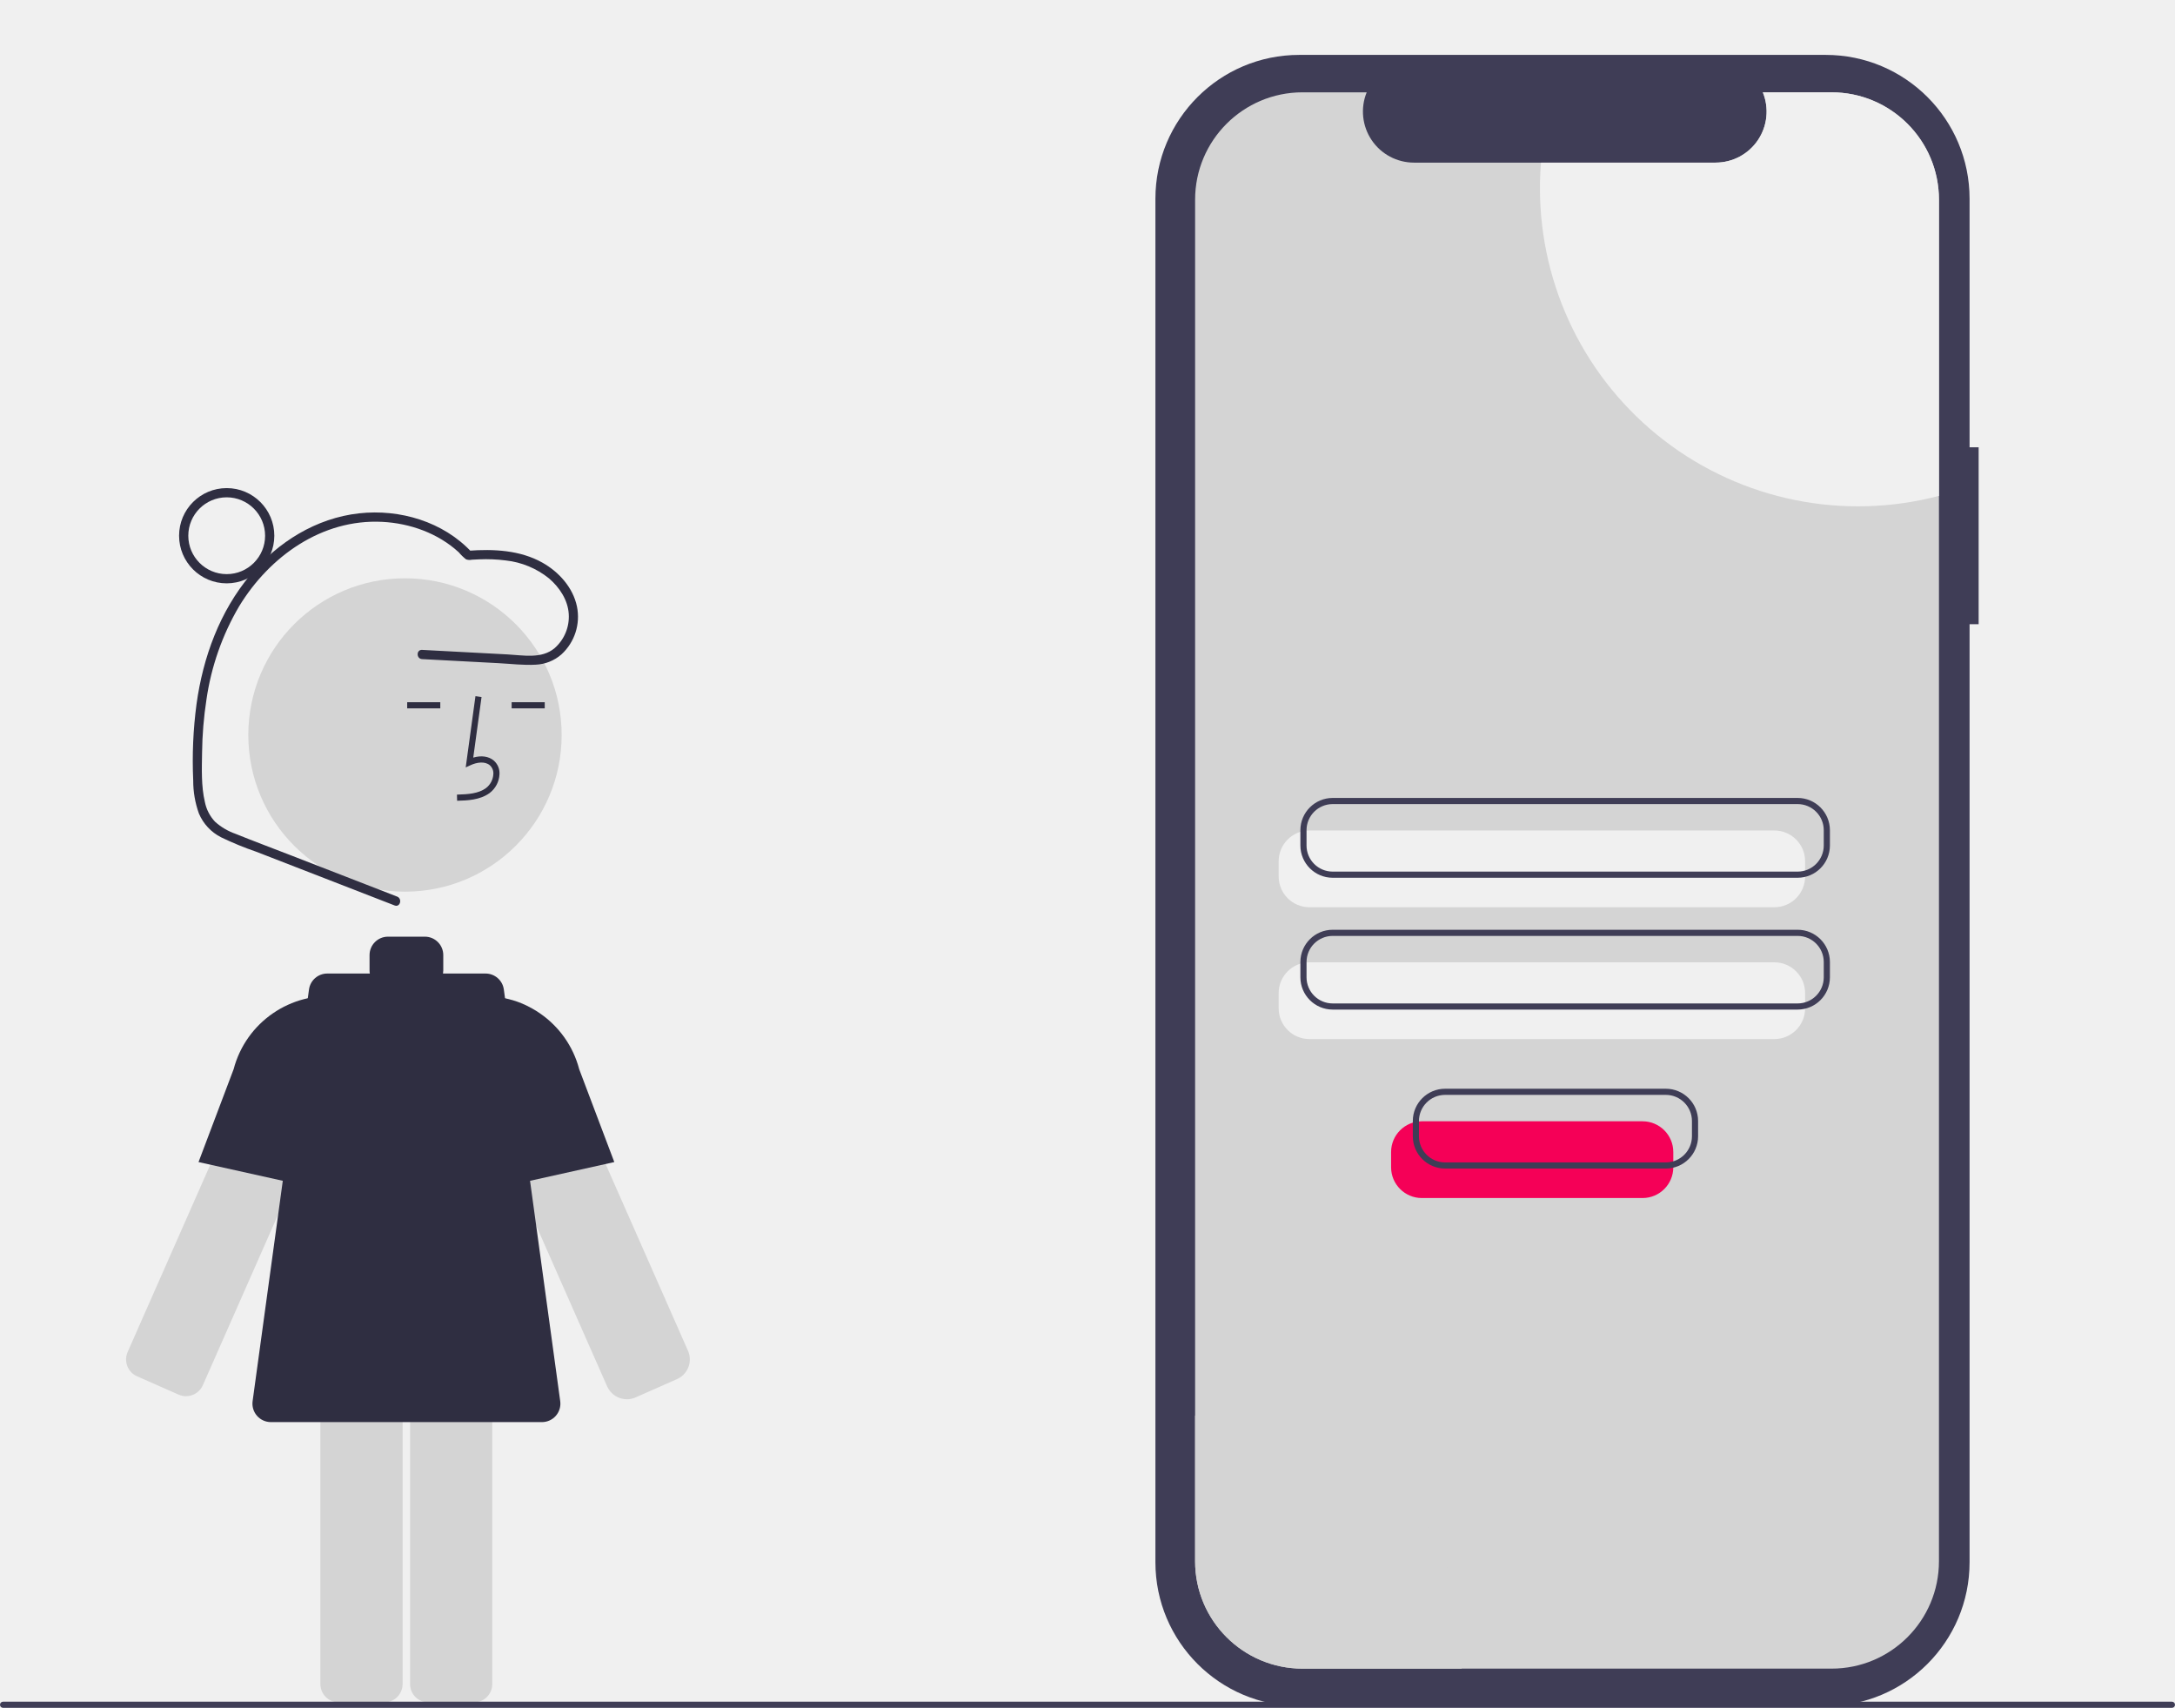
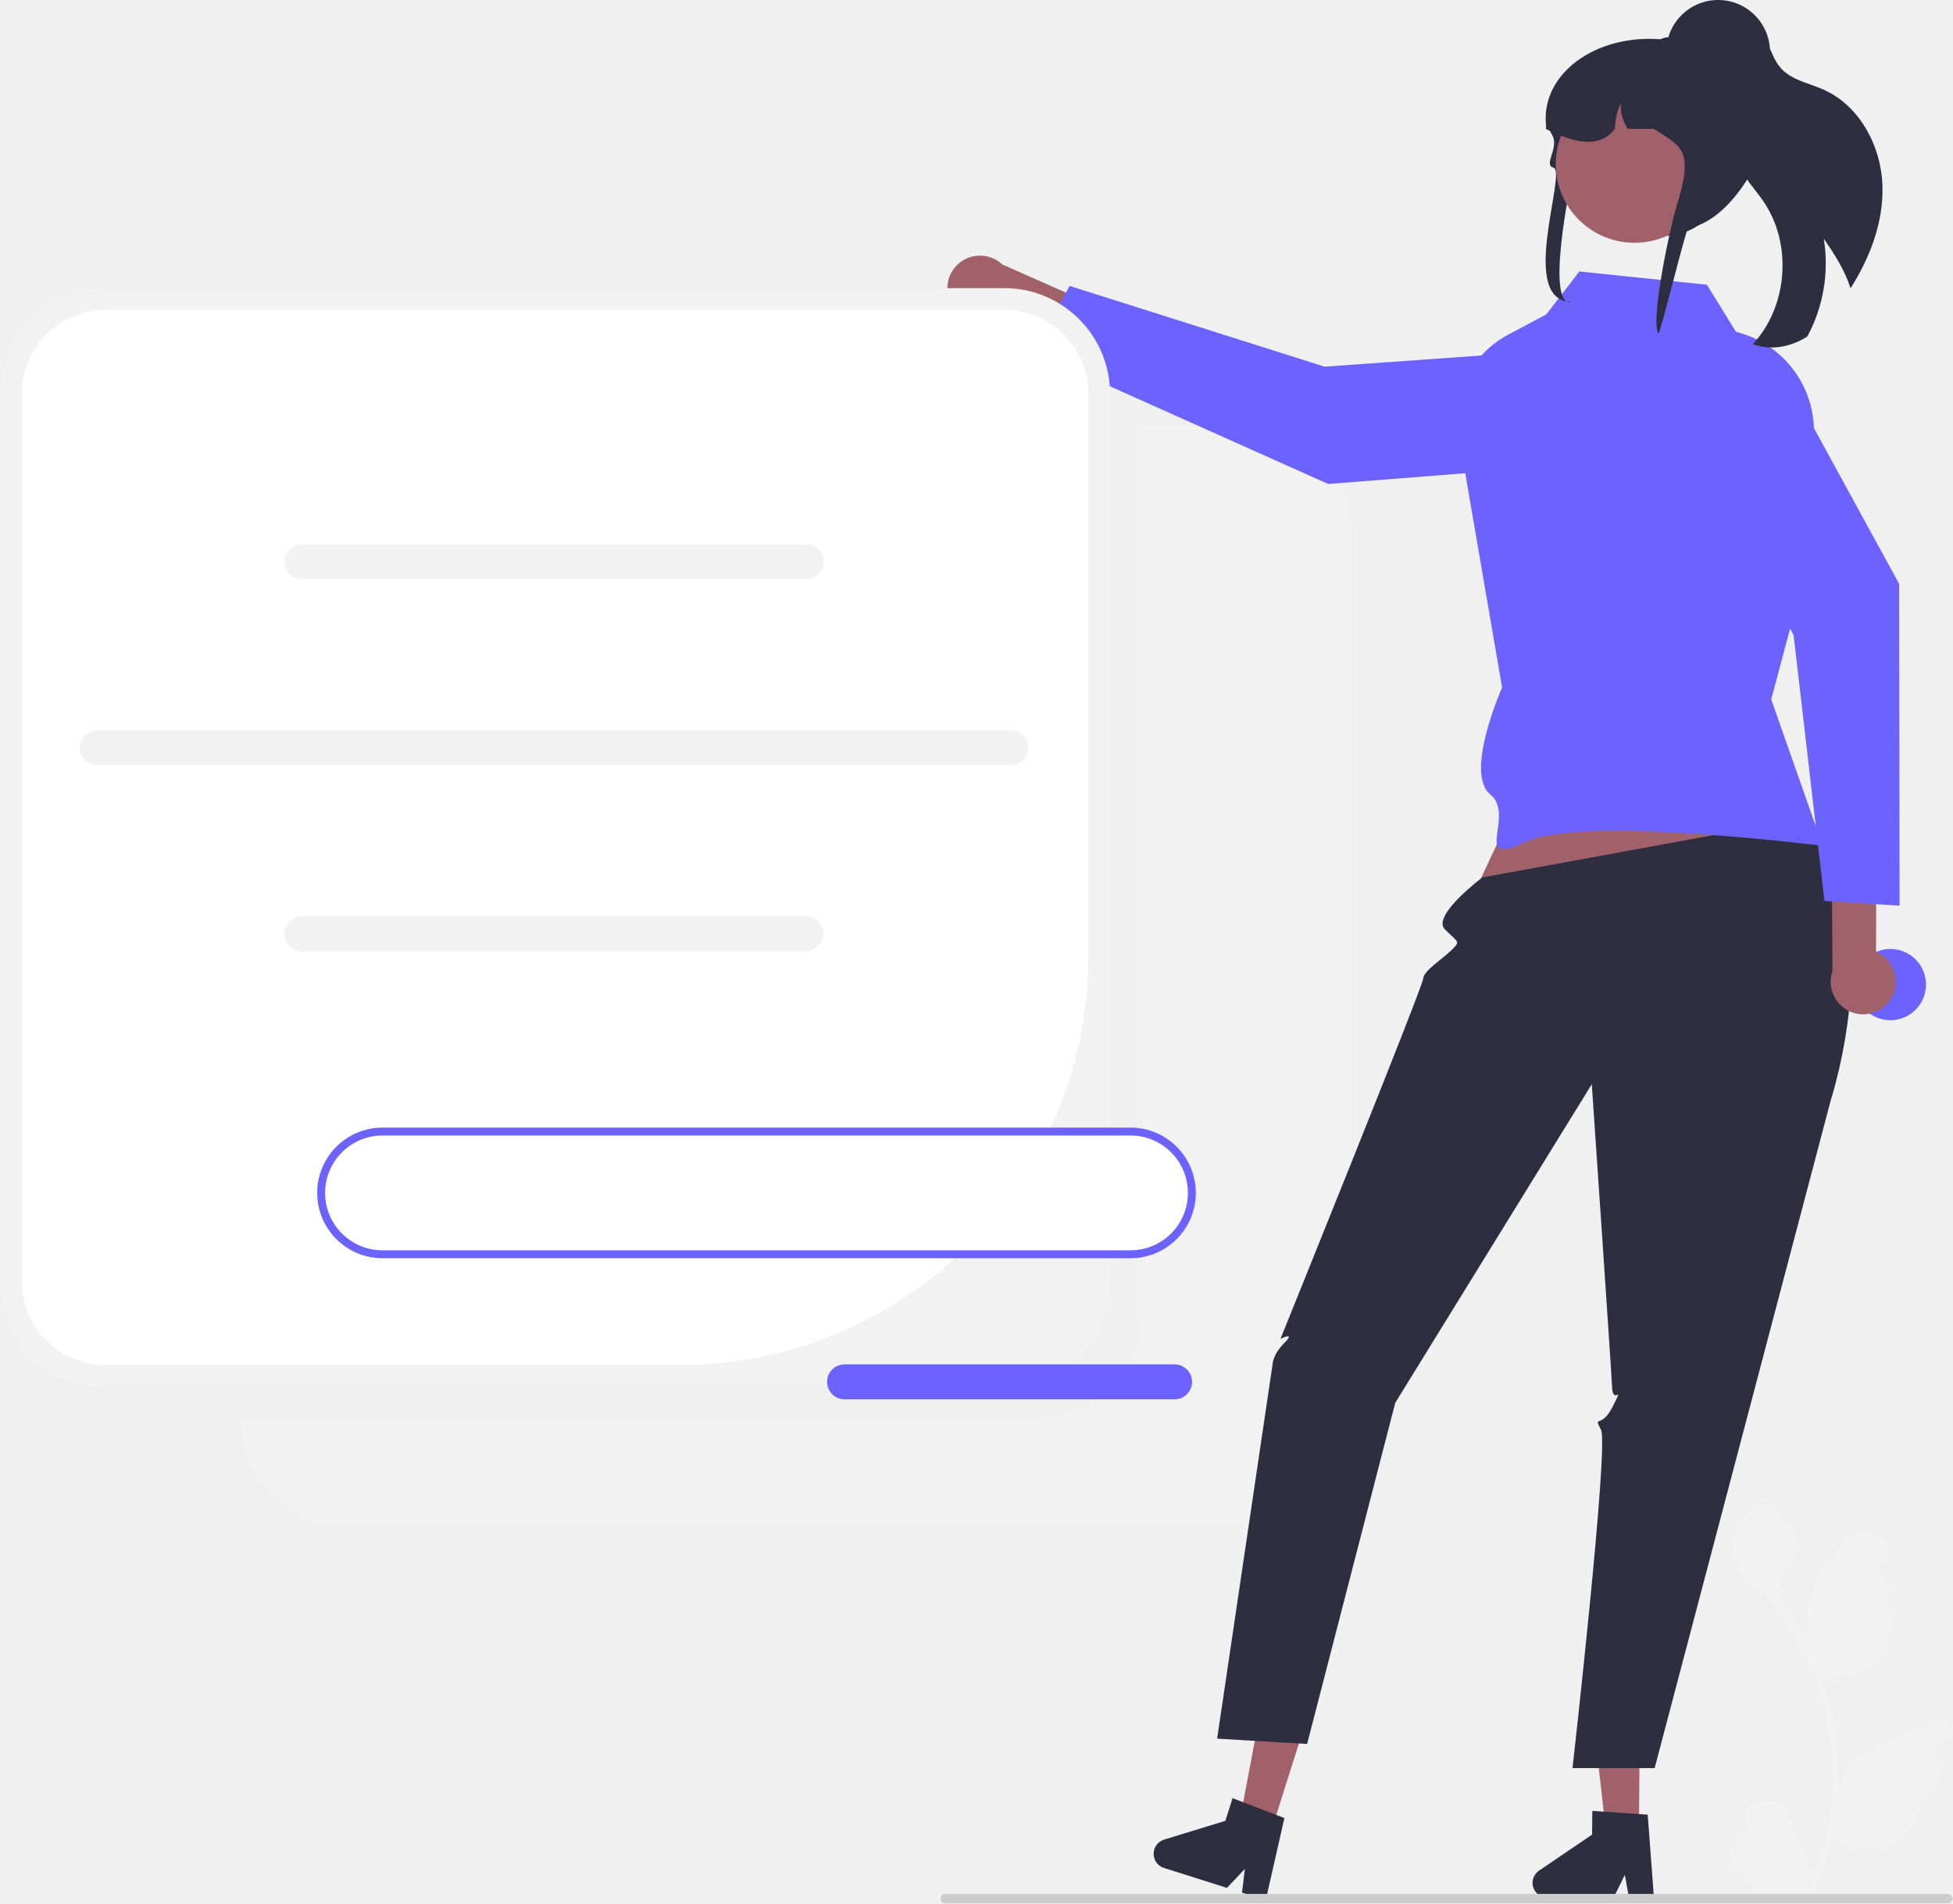
- <svg xmlns="http://www.w3.org/2000/svg" data-name="Layer 1" width="708" height="555.867" viewBox="0 0 708 555.867">
-   <path id="b10fb2cf-c586-4c5f-9fbf-e678f5ffa3db-62" data-name="Path 133" d="M890.465,679.515a211.722,211.722,0,0,1-46.196,37.27c-.392.241-.79.467-1.189.7l-27.639-24.463c.29-.27.612-.572.958-.905C836.992,672.563,939.229,535.838,946.042,502.544,945.572,505.317,952.189,614.094,890.465,679.515Z" transform="translate(-246 -172.0663)" fill="#f0f0f0" />
-   <path id="a32c10c7-75df-4179-a648-6a8d2a687209-63" data-name="Path 134" d="M849.602,721.505c-.523.125-1.054.241-1.588.348l-20.735-18.353c.405-.141.879-.309,1.42-.496,8.897-3.15,35.394-12.66,61.764-23.492,28.334-11.644,56.533-24.8,62.598-33.227C951.76,648.244,911.686,707.622,849.602,721.505Z" transform="translate(-246 -172.0663)" fill="#f0f0f0" />
-   <path d="M890.082,317.646h-2.953V236.753a46.819,46.819,0,0,0-46.819-46.819H668.926a46.819,46.819,0,0,0-46.819,46.819v443.789a46.819,46.819,0,0,0,46.819,46.819H840.31a46.819,46.819,0,0,0,46.819-46.819V375.228h2.953Z" transform="translate(-246 -172.0663)" fill="#3f3d56" />
-   <path d="M877.163,237.074V680.217a34.957,34.957,0,0,1-34.969,34.957H669.984a34.954,34.954,0,0,1-34.957-34.957V237.074a34.954,34.954,0,0,1,34.957-34.957h20.898a16.619,16.619,0,0,0,15.383,22.88h98.181a16.601,16.601,0,0,0,15.384-22.88H842.193A34.957,34.957,0,0,1,877.163,237.074Z" transform="translate(-246 -172.0663)" fill="#d4d4d4" />
-   <path d="M823.595,467.355H672.228a10.011,10.011,0,0,1-10-10v-4.978a10.011,10.011,0,0,1,10-10h151.367a10.011,10.011,0,0,1,10,10v4.978A10.011,10.011,0,0,1,823.595,467.355Z" transform="translate(-246 -172.0663)" fill="#f0f0f0" />
-   <path d="M823.595,510.262H672.228a10.011,10.011,0,0,1-10-10v-4.978a10.011,10.011,0,0,1,10-10h151.367a10.011,10.011,0,0,1,10,10v4.978A10.011,10.011,0,0,1,823.595,510.262Z" transform="translate(-246 -172.0663)" fill="#f0f0f0" />
-   <path d="M831.166,457.759H679.8a10.512,10.512,0,0,1-10.5-10.5v-4.978a10.512,10.512,0,0,1,10.5-10.5h151.367a10.512,10.512,0,0,1,10.5,10.5v4.978A10.512,10.512,0,0,1,831.166,457.759Zm-151.367-23.978a8.51,8.51,0,0,0-8.5,8.5v4.978a8.51,8.51,0,0,0,8.5,8.5h151.367a8.51,8.51,0,0,0,8.5-8.5v-4.978a8.51,8.51,0,0,0-8.5-8.5Z" transform="translate(-246 -172.0663)" fill="#3f3d56" />
-   <path d="M831.166,500.666H679.8a10.512,10.512,0,0,1-10.5-10.5V485.189a10.512,10.512,0,0,1,10.5-10.5h151.367a10.512,10.512,0,0,1,10.5,10.5v4.978A10.512,10.512,0,0,1,831.166,500.666ZM679.8,476.689a8.51,8.51,0,0,0-8.5,8.5v4.978a8.51,8.51,0,0,0,8.5,8.5h151.367a8.51,8.51,0,0,0,8.5-8.5V485.189a8.51,8.51,0,0,0-8.5-8.5Z" transform="translate(-246 -172.0663)" fill="#3f3d56" />
-   <path d="M877.163,237.074V333.464A103.539,103.539,0,0,1,747.28,233.389q0-4.24.341-8.392h56.826a16.601,16.601,0,0,0,15.384-22.88H842.193A34.957,34.957,0,0,1,877.163,237.074Z" transform="translate(-246 -172.0663)" fill="#f0f0f0" />
-   <path d="M722.041,709.154c0,2.032-.076,4.038-.24,6.02H669.984a34.954,34.954,0,0,1-34.957-34.957v-47.4a77.073,77.073,0,0,1,87.013,76.337Z" transform="translate(-246 -172.0663)" fill="#d4d4d4" />
-   <path d="M304.121,625.985a6.007,6.007,0,0,0,7.911-3.067l46.679-105.794a13.379,13.379,0,0,0-17.077-17.876h-0a13.199,13.199,0,0,0-6.75,5.78,13.649,13.649,0,0,0-.654,1.293l-46.679,105.794a6,6,0,0,0,3.067,7.912Z" transform="translate(-246 -172.0663)" fill="#d4d4d4" />
-   <path d="M356.795,560.557l-46.172-10.261,11.428-30.232a31.95,31.95,0,0,1,34.299-23.628l.445.049Z" transform="translate(-246 -172.0663)" fill="#2f2e41" />
-   <path d="M450.055,627.498a7.028,7.028,0,0,1-6.412-4.177L396.964,517.527a14.381,14.381,0,0,1,25.609-12.997v-0a14.618,14.618,0,0,1,.703,1.388l46.679,105.794a7,7,0,0,1-3.579,9.23l-13.961,6.16-.007-.016A6.944,6.944,0,0,1,450.055,627.498Z" transform="translate(-246 -172.0663)" fill="#d4d4d4" />
-   <path d="M385.485,591.169a6.007,6.007,0,0,0-6,6V720.183a6.007,6.007,0,0,0,6,6H400.245a6.007,6.007,0,0,0,6-6V597.169a6.007,6.007,0,0,0-6-6Z" transform="translate(-246 -172.0663)" fill="#d4d4d4" />
-   <path d="M356.293,591.169a6.007,6.007,0,0,0-6,6V720.183a6.007,6.007,0,0,0,6,6h14.76a6.007,6.007,0,0,0,6-6V597.169a6.007,6.007,0,0,0-6-6Z" transform="translate(-246 -172.0663)" fill="#d4d4d4" />
-   <circle cx="131.828" cy="239.224" r="51" fill="#d4d4d4" />
-   <path d="M394.8,432.699c3.306-.092,7.42-.207,10.59-2.522a8.133,8.133,0,0,0,3.2-6.073,5.471,5.471,0,0,0-1.86-4.493c-1.656-1.399-4.073-1.727-6.678-.961l2.699-19.726-1.981-.271L397.596,421.843l1.655-.759c1.918-.88,4.552-1.328,6.188.055a3.515,3.515,0,0,1,1.153,2.896,6.147,6.147,0,0,1-2.381,4.528c-2.467,1.802-5.746,2.034-9.466,2.138Z" transform="translate(-246 -172.0663)" fill="#2f2e41" />
-   <rect x="166.55" y="228.559" width="10.772" height="2" fill="#2f2e41" />
-   <rect x="132.55" y="228.559" width="10.772" height="2" fill="#2f2e41" />
-   <path d="M428.362,628.119l-18.356-134a6,6,0,0,0-5.945-5.186H390.205a6.025,6.025,0,0,0,.09-1v-5a6,6,0,0,0-6-6h-12a6,6,0,0,0-6,6v5a6.025,6.025,0,0,0,.09,1H352.53a6,6,0,0,0-5.945,5.186l-18.356,134a6,6,0,0,0,5.944,6.814h88.244A6,6,0,0,0,428.362,628.119Z" transform="translate(-246 -172.0663)" fill="#2f2e41" />
-   <path d="M399.795,560.557V496.486l.445-.049a31.961,31.961,0,0,1,34.315,23.68l11.411,30.18Z" transform="translate(-246 -172.0663)" fill="#2f2e41" />
-   <path d="M375.26,463.882l-35.275-13.692c-5.768-2.239-11.569-4.41-17.307-6.726a19.726,19.726,0,0,1-6.662-3.926,13.09,13.09,0,0,1-3.321-6.427c-1.223-5.171-1.002-10.825-.915-16.102a122.699,122.699,0,0,1,1.422-17.241,83.286,83.286,0,0,1,10.65-30.38c9.893-16.232,26.937-28.444,46.543-27.469,9.077.451,18.206,3.708,24.949,9.914a15.751,15.751,0,0,0,2.355,2.282,3.268,3.268,0,0,0,1.876.126q1.234-.079,2.471-.121a51.043,51.043,0,0,1,8.566.359,27.121,27.121,0,0,1,14.13,5.867c3.37,2.899,6.112,6.992,6.395,11.54a13.66,13.66,0,0,1-4.614,11.151c-4.209,3.547-10.213,2.3-15.261,2.033l-18.494-.98-9.37-.496c-1.929-.102-1.924,2.898,0,3l24.905,1.319c4.002.212,8.127.732,12.132.492a13.574,13.574,0,0,0,8.333-3.352,16.628,16.628,0,0,0,5.037-15.601c-1.284-6.138-5.852-11.215-11.207-14.235-7.286-4.11-15.988-4.504-24.141-3.896l1.061.439c-9.222-9.898-23.349-14.077-36.61-12.615-14.002,1.544-26.456,9.356-35.404,20.038-9.976,11.909-15.413,26.76-17.527,42.03a139.839,139.839,0,0,0-1.082,24.88,31.35,31.35,0,0,0,1.852,10.751,15.39,15.39,0,0,0,7.225,7.746,103.398,103.398,0,0,0,11.468,4.711L342.436,454.344l25.528,9.909,6.498,2.522c1.801.699,2.581-2.201.798-2.893Z" transform="translate(-246 -172.0663)" fill="#2f2e41" />
-   <path d="M319.795,361.934a15.5,15.5,0,1,1,15.5-15.5A15.517,15.517,0,0,1,319.795,361.934Zm0-28a12.5,12.5,0,1,0,12.5,12.5A12.514,12.514,0,0,0,319.795,333.934Z" transform="translate(-246 -172.0663)" fill="#2f2e41" />
-   <rect x="528.177" y="440.815" width="42.237" height="42.237" transform="translate(147.6141 -410.7547) rotate(37.40978)" fill="#f0f0f0" />
-   <path d="M389.295,228.934a33.949,33.949,0,0,1,27.277,13.702l19.59-25.614-58.779-44.956-44.956,58.779,25.333,19.376A34.003,34.003,0,0,1,389.295,228.934Z" transform="translate(-246 -172.0663)" fill="#f0f0f0" />
-   <path d="M953,727.934H247a1,1,0,0,1,0-2H953a1,1,0,0,1,0,2Z" transform="translate(-246 -172.0663)" fill="#3f3d56" />
-   <path d="M780.687,562.003H708.825a10.011,10.011,0,0,1-10-10v-4.978a10.011,10.011,0,0,1,10-10h71.862a10.011,10.011,0,0,1,10,10v4.978A10.011,10.011,0,0,1,780.687,562.003Z" transform="translate(-246 -172.0663)" fill="#f50057" />
-   <path d="M788.259,552.407H716.397a10.512,10.512,0,0,1-10.5-10.5v-4.978a10.512,10.512,0,0,1,10.5-10.5h71.862a10.512,10.512,0,0,1,10.5,10.5v4.978A10.512,10.512,0,0,1,788.259,552.407Zm-71.862-23.978a8.51,8.51,0,0,0-8.5,8.5v4.978a8.51,8.51,0,0,0,8.5,8.5h71.862a8.51,8.51,0,0,0,8.5-8.5v-4.978a8.51,8.51,0,0,0-8.5-8.5Z" transform="translate(-246 -172.0663)" fill="#3f3d56" />
+ <svg xmlns="http://www.w3.org/2000/svg" data-name="Layer 1" width="493.461" height="480.848" viewBox="0 0 493.461 480.848">
+   <path d="M668.007,317.365H641.751V541.211a26.744,26.744,0,0,1-26.744,26.744H414.269v.256a26.744,26.744,0,0,0,26.744,26.744h226.993a26.744,26.744,0,0,0,26.744-26.744V344.109A26.744,26.744,0,0,0,668.007,317.365Z" transform="translate(-353.2694 -209.5759)" fill="#f2f2f2" />
+   <path d="M792.472,673.091a2.269,2.269,0,0,0,1.645-3.933l-.155-.618q.031-.074.062-.148a6.094,6.094,0,0,1,11.241.042c1.839,4.428,4.179,8.864,4.756,13.546a18.029,18.029,0,0,1-.316,6.2,72.281,72.281,0,0,0,6.575-30.021,69.764,69.764,0,0,0-.433-7.783q-.358-3.178-.995-6.31a73.119,73.119,0,0,0-14.5-30.99,19.459,19.459,0,0,1-8.093-8.397,14.843,14.843,0,0,1-1.35-4.056c.394.052,1.486-5.949,1.188-6.317.549-.833,1.532-1.247,2.131-2.06,2.982-4.043,7.091-3.337,9.236,2.157,4.582,2.313,4.627,6.148,1.815,9.837-1.789,2.347-2.035,5.522-3.604,8.035.162.207.329.407.491.614a73.591,73.591,0,0,1,7.681,12.169,30.593,30.593,0,0,1,1.826-14.21c1.748-4.217,5.025-7.769,7.91-11.415a6.279,6.279,0,0,1,11.184,3.083q.009.081.017.161-.643.363-1.259.77a3.078,3.078,0,0,0,1.241,5.602l.063.01a30.627,30.627,0,0,1-.807,4.579c3.702,14.316-4.29,19.53-15.701,19.764-.252.129-.497.258-.749.381a75.114,75.114,0,0,1,4.043,19.028,71.243,71.243,0,0,1-.052,11.503l.019-.136a18.826,18.826,0,0,1,6.427-10.87c4.946-4.063,11.933-5.559,17.268-8.824a3.533,3.533,0,0,1,5.411,3.437l-.022.143a20.677,20.677,0,0,0-2.319,1.117q-.643.363-1.259.77a3.078,3.078,0,0,0,1.241,5.602l.063.01c.045.006.084.013.129.019a30.654,30.654,0,0,1-5.639,8.829c-2.315,12.497-12.256,13.683-22.89,10.044h-.006a75.093,75.093,0,0,1-5.044,14.726H792.923c-.065-.2-.123-.407-.181-.607a20.474,20.474,0,0,0,4.986-.297c-1.337-1.641-2.674-3.294-4.011-4.935a1.121,1.121,0,0,1-.084-.097c-.678-.84-1.363-1.673-2.041-2.512l-0-.001a29.99,29.99,0,0,1,.879-7.64Z" transform="translate(-353.2694 -209.5759)" fill="#f2f2f2" />
+   <path d="M593.994,286.915a8.246,8.246,0,0,0,12.466,1.526l37.465,16.903,7.223-9.213-44.644-19.75a8.235,8.235,0,0,0-12.509,10.535Z" transform="translate(-353.2694 -209.5759)" fill="#a0616a" />
+   <path d="M754.778,297.455l3.716,21.056a7.155,7.155,0,0,1-6.485,8.376l-63.139,4.965L614.653,298.637l8.864-16.827L687.944,302.212Z" transform="translate(-353.2694 -209.5759)" fill="#6c63ff" />
+   <rect y="72.789" width="280.481" height="277.59" rx="26.744" fill="#f2f2f2" />
+   <path d="M380.014,287.865a21.244,21.244,0,0,0-21.244,21.244V533.211a21.244,21.244,0,0,0,21.244,21.244H524.886A103.364,103.364,0,0,0,628.25,451.091V309.109a21.244,21.244,0,0,0-21.244-21.244Z" transform="translate(-353.2694 -209.5759)" fill="#fff" />
+   <path d="M556.965,355.876H429.559a4.408,4.408,0,1,1,0-8.816H556.965a4.408,4.408,0,0,1,0,8.816Z" transform="translate(-353.2694 -209.5759)" fill="#f2f2f2" />
+   <path d="M556.965,449.876H429.559a4.408,4.408,0,1,1,0-8.816H556.965a4.408,4.408,0,0,1,0,8.816Z" transform="translate(-353.2694 -209.5759)" fill="#f2f2f2" />
+   <path d="M608.702,402.907H377.822a4.408,4.408,0,1,1,0-8.816H608.702a4.408,4.408,0,0,1,0,8.816Z" transform="translate(-353.2694 -209.5759)" fill="#f2f2f2" />
+   <polygon points="393.531 180.687 370.531 229.687 459.008 220.726 440.539 173.687 393.531 180.687" fill="#a0616a" />
+   <polygon points="414.101 462.32 405.712 462.249 401.999 429.138 414.379 429.243 414.101 462.32" fill="#a0616a" />
+   <path d="M740.5,685.235a3.755,3.755,0,0,0,3.718,3.783l16.679.139,2.92-5.918,1.072,5.949,6.293.057-1.589-21.217-2.189-.146-8.931-.616-2.881-.193-.051,6.003-13.398,9.087A3.749,3.749,0,0,0,740.5,685.235Z" transform="translate(-353.2694 -209.5759)" fill="#2f2e41" />
+   <polygon points="321.266 462.358 313.268 459.825 319.447 427.085 331.251 430.822 321.266 462.358" fill="#a0616a" />
+   <path d="M644.932,676.789a3.755,3.755,0,0,0,2.443,4.709l15.902,5.033,4.53-4.799-.723,6.001,5.999,1.904L677.797,668.89l-2.05-.783-8.356-3.212-2.697-1.031-1.812,5.723-15.477,4.75A3.749,3.749,0,0,0,644.932,676.789Z" transform="translate(-353.2694 -209.5759)" fill="#2f2e41" />
+   <path d="M808.248,416.522,727.801,431.263s-12.903,9.652-9.452,13.109,3.987,2.921,1.719,5.189-7.171,5.299-7.219,7.283-36.048,90.984-36.048,90.984,4-2,1,1-3,5.479-3,5.479l-14,94.521,22.737,1.339,22.263-86.173,49.659-80.504s4.927,71.789,5.134,76.564,3.207-1.225.207,4.775-5,2-3,6-7.205,85.435-7.205,85.435h20.753L815.859,487.472S831.695,439.216,808.248,416.522Z" transform="translate(-353.2694 -209.5759)" fill="#2f2e41" />
+   <path d="M784.549,281.51l-32.225-3.348-8.349,10.839-9.726,5.18a24.275,24.275,0,0,0-12.815,22.962l11.366,66.119s-9.601,21.619-3,27-5.104,18.707,9,12,75,1,75,1l-13-37,9.711-36.358,1.069-30.485a25.826,25.826,0,0,0-18.339-25.627l-1.358-.41Z" transform="translate(-353.2694 -209.5759)" fill="#6c63ff" />
+   <path d="M828.913,256.806c.211,9.083-3.183,17.878-8.06,25.603-1.449-4.51-4.054-8.614-6.77-12.527a38.995,38.995,0,0,1-4.15,24.696,5.224,5.224,0,0,1-.444.285c-3.975,2.391-9.014,3.359-13.314,1.633,8.884-9.577,10.015-25.444,2.566-36.186-2.109-3.048-4.836-5.744-6.142-9.212-2.062-5.535-.08-11.628,1.171-17.398,1.169-5.37,1.374-11.761-2.229-15.697a3.786,3.786,0,0,1,3.47-1.598c2.221.314,3.838,2.245,4.868,4.233,1.03,1.989,1.709,4.193,3.144,5.91,2.658,3.215,7.184,3.975,10.999,5.669C823.26,236.332,828.692,246.699,828.913,256.806Z" transform="translate(-353.2694 -209.5759)" fill="#2f2e41" />
+   <path d="M590.92,689.234a1.186,1.186,0,0,0,1.19,1.19h253.29a1.19,1.19,0,0,0,0-2.38h-253.29A1.187,1.187,0,0,0,590.92,689.234Z" transform="translate(-353.2694 -209.5759)" fill="#ccc" />
+   <circle cx="477.638" cy="248.748" r="9" fill="#6c63ff" />
+   <path d="M751.156,251.613c.528-1.848-3.111,9.446-1.355,9.65,7.997.917,18.974,5.693,24.543,7.921.251-.029.502-.058.745-.095.598-.066,1.18-.16,1.756-.269C789.814,266.366,794.801,246.445,794.801,246.263c0-.896-2.149-25.493-5.535-25.857a24.957,24.957,0,0,0-2.678-.146h-8.402a39.048,39.048,0,0,0-5.274-.765H772.896c-16.915-1.289-30.253,9.021-29.006,21.567.007.015.022.029.029.044.362.539.679,1.048.959,1.536.273.459.502.896.701,1.311,1.542,3.204-2.421,7.235.207,7.987,3.495,1.001-9.192,33.894,4.642,33.894C743.698,287.747,749.699,256.71,751.156,251.613Z" transform="translate(-353.2694 -209.5759)" fill="#2f2e41" />
+   <circle cx="412.986" cy="41.443" r="19.894" fill="#a0616a" />
+   <path d="M743.89,242.147c.332.175.657.335.989.495.347.167.693.335,1.04.488,6.661,3.022,12.083,3.357,15.374-.983a18.392,18.392,0,0,1,1.512-6.626,10.65,10.65,0,0,0,1.756,6.626h6.624c6.824,4.529,10.328,5.002,5.592,19.87-1.321,4.143-6.571,28.251-4.505,31.826.598-.066,6.955-26.471,7.53-26.58,12.969-2.454,21.209-23.82,20.154-25.028a22.275,22.275,0,0,0-2.309-9.91,22.793,22.793,0,0,0-8.661-9.422,40.166,40.166,0,0,0-6.92-2.599c-.059-.015-.111-.029-.17-.044-.73-.197-1.475-.379-2.22-.532a40.842,40.842,0,0,0-4.662-.706c-.111-.007-.221-.015-.325-.015a3.513,3.513,0,0,0-1.778.488c-.007,0-.007.007-.015.007a3.347,3.347,0,0,0-.989.881,3.386,3.386,0,0,0-.723,2.104H763.808q-.409,0-.819.022a19.78,19.78,0,0,0-19.069,18.596C743.897,241.456,743.89,241.798,743.89,242.147Z" transform="translate(-353.2694 -209.5759)" fill="#2f2e41" />
+   <circle cx="434.117" cy="13.106" r="13.106" fill="#2f2e41" />
+   <path d="M831.009,462.035a8.246,8.246,0,0,0-3.717-11.996l.065-41.101-11.364-2.813.28,48.817a8.235,8.235,0,0,0,14.736,7.093Z" transform="translate(-353.2694 -209.5759)" fill="#a0616a" />
+   <path d="M774.733,311.053l17.684-12.018a7.155,7.155,0,0,1,10.298,2.483l30.404,55.559.116,81.31-18.982-1.19-7.792-67.129Z" transform="translate(-353.2694 -209.5759)" fill="#6c63ff" />
+   <path d="M638.915,495.453h-189a15.5,15.5,0,0,0,0,31h189a15.5,15.5,0,1,0,0-31Z" transform="translate(-353.2694 -209.5759)" fill="#fff" />
+   <path d="M638.915,527.453h-189a16.5,16.5,0,0,1,0-33h189a16.5,16.5,0,1,1,0,33Zm-189-31a14.5,14.5,0,0,0,0,29h189a14.5,14.5,0,1,0,0-29Z" transform="translate(-353.2694 -209.5759)" fill="#6c63ff" />
+   <path d="M650.06,563.096H566.653a4.408,4.408,0,1,1,0-8.816h83.406a4.408,4.408,0,0,1,0,8.816Z" transform="translate(-353.2694 -209.5759)" fill="#6c63ff" />
</svg>
